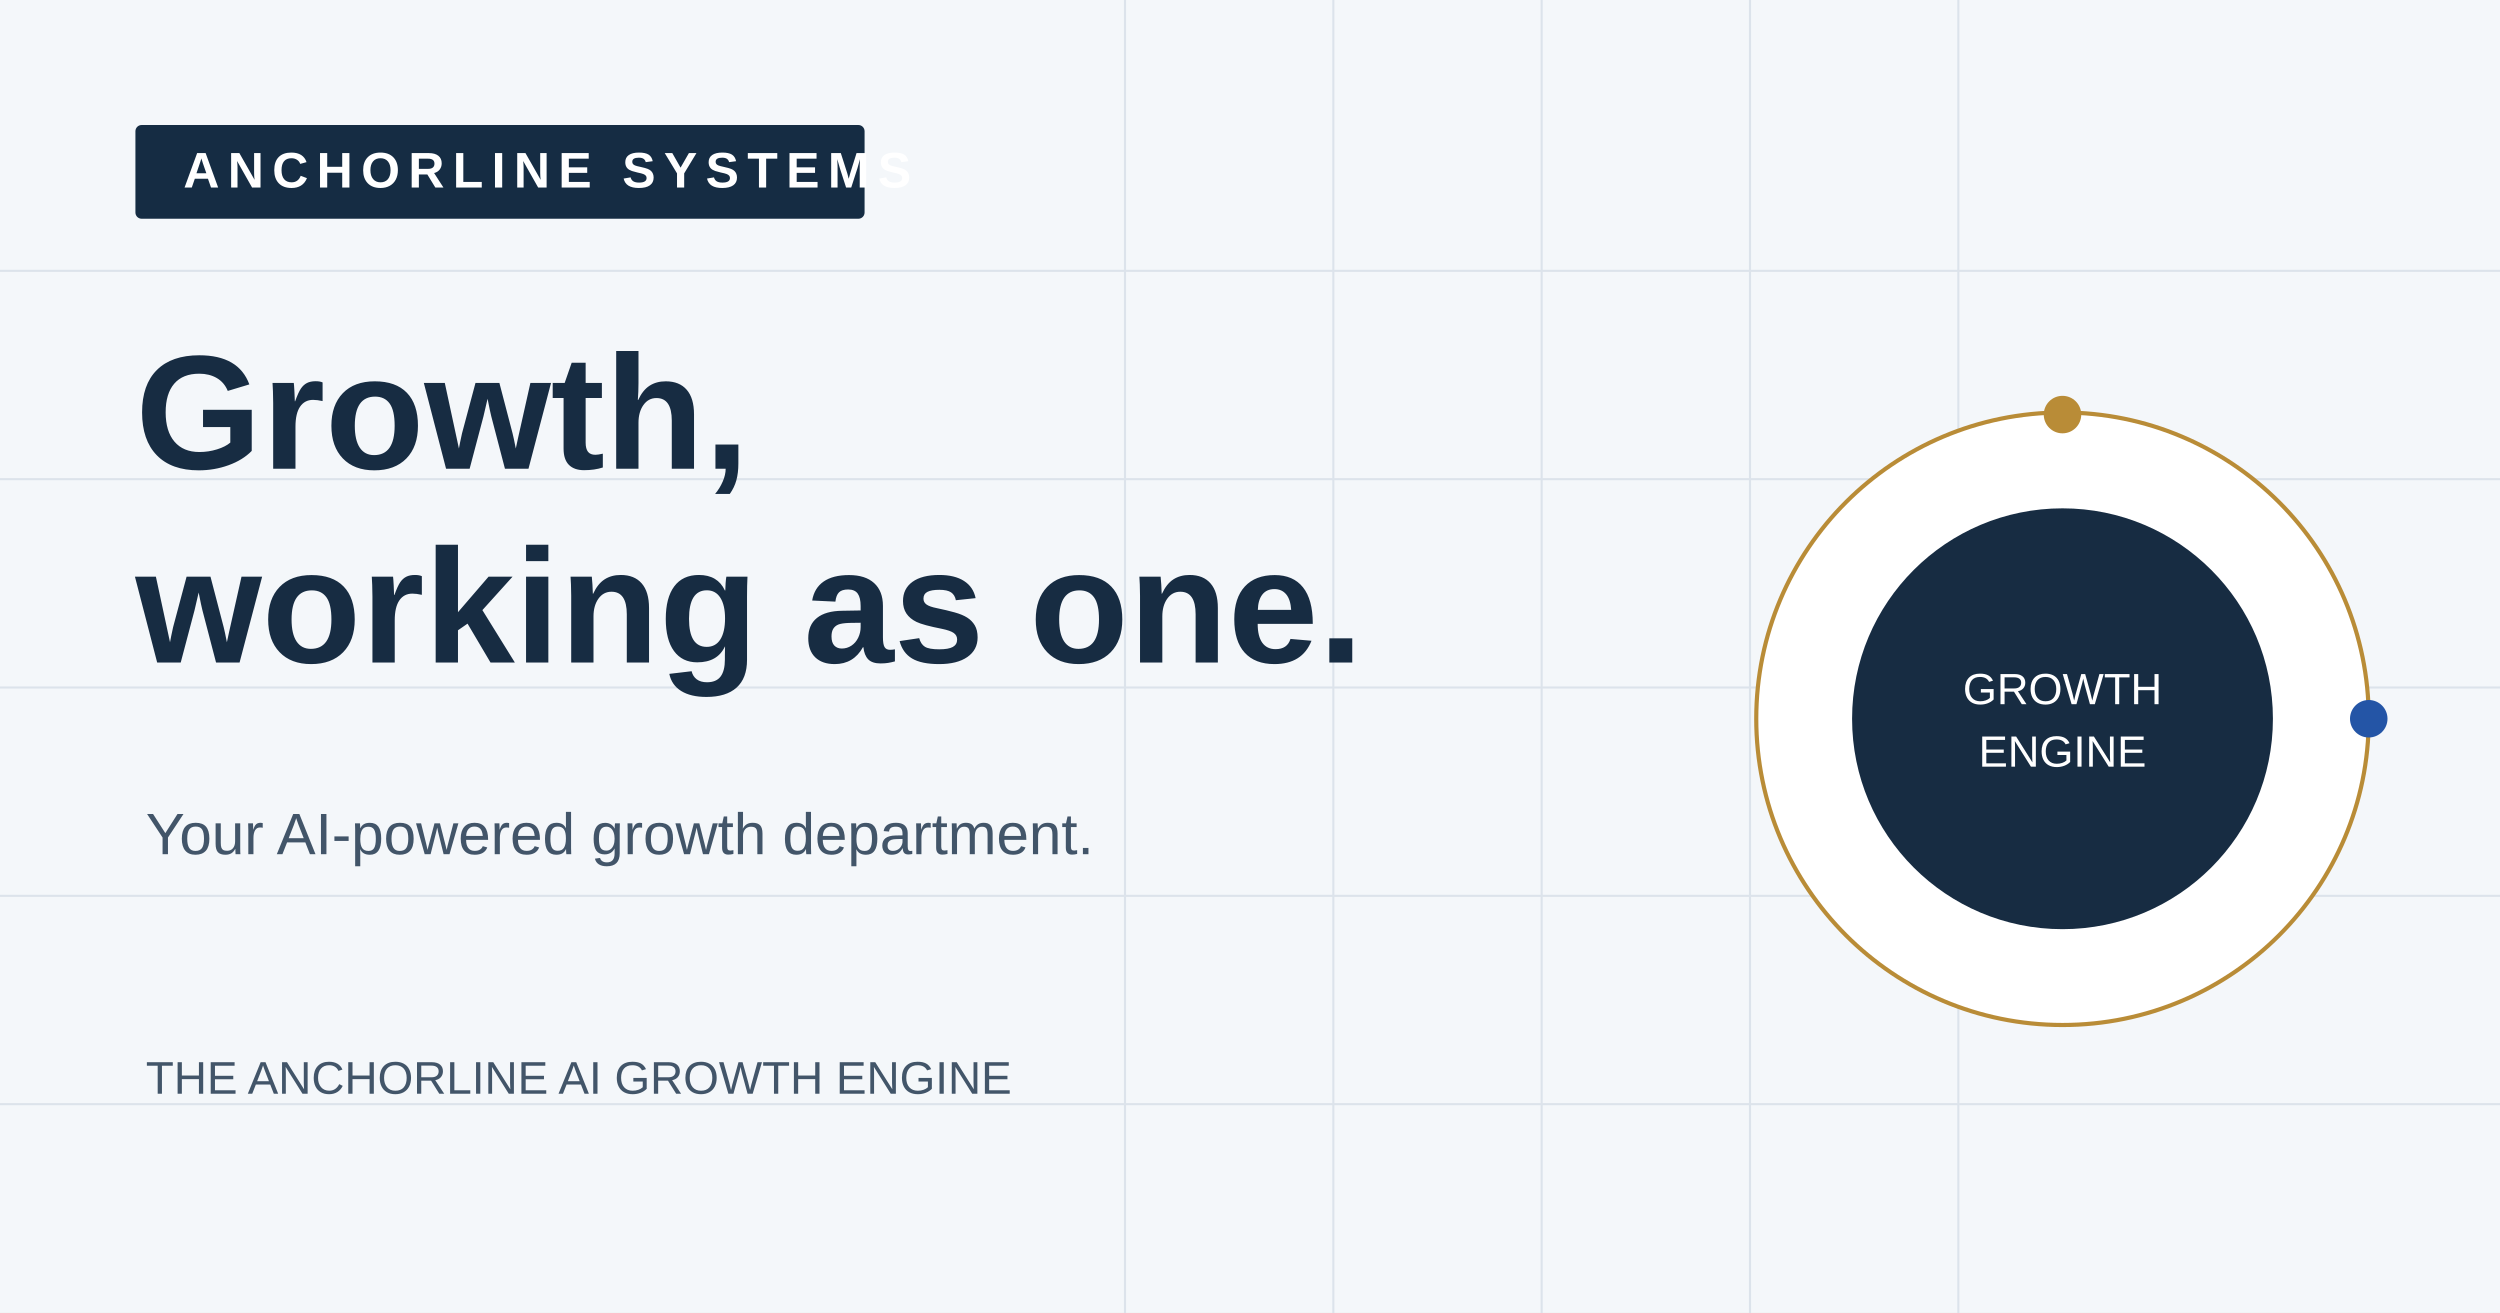
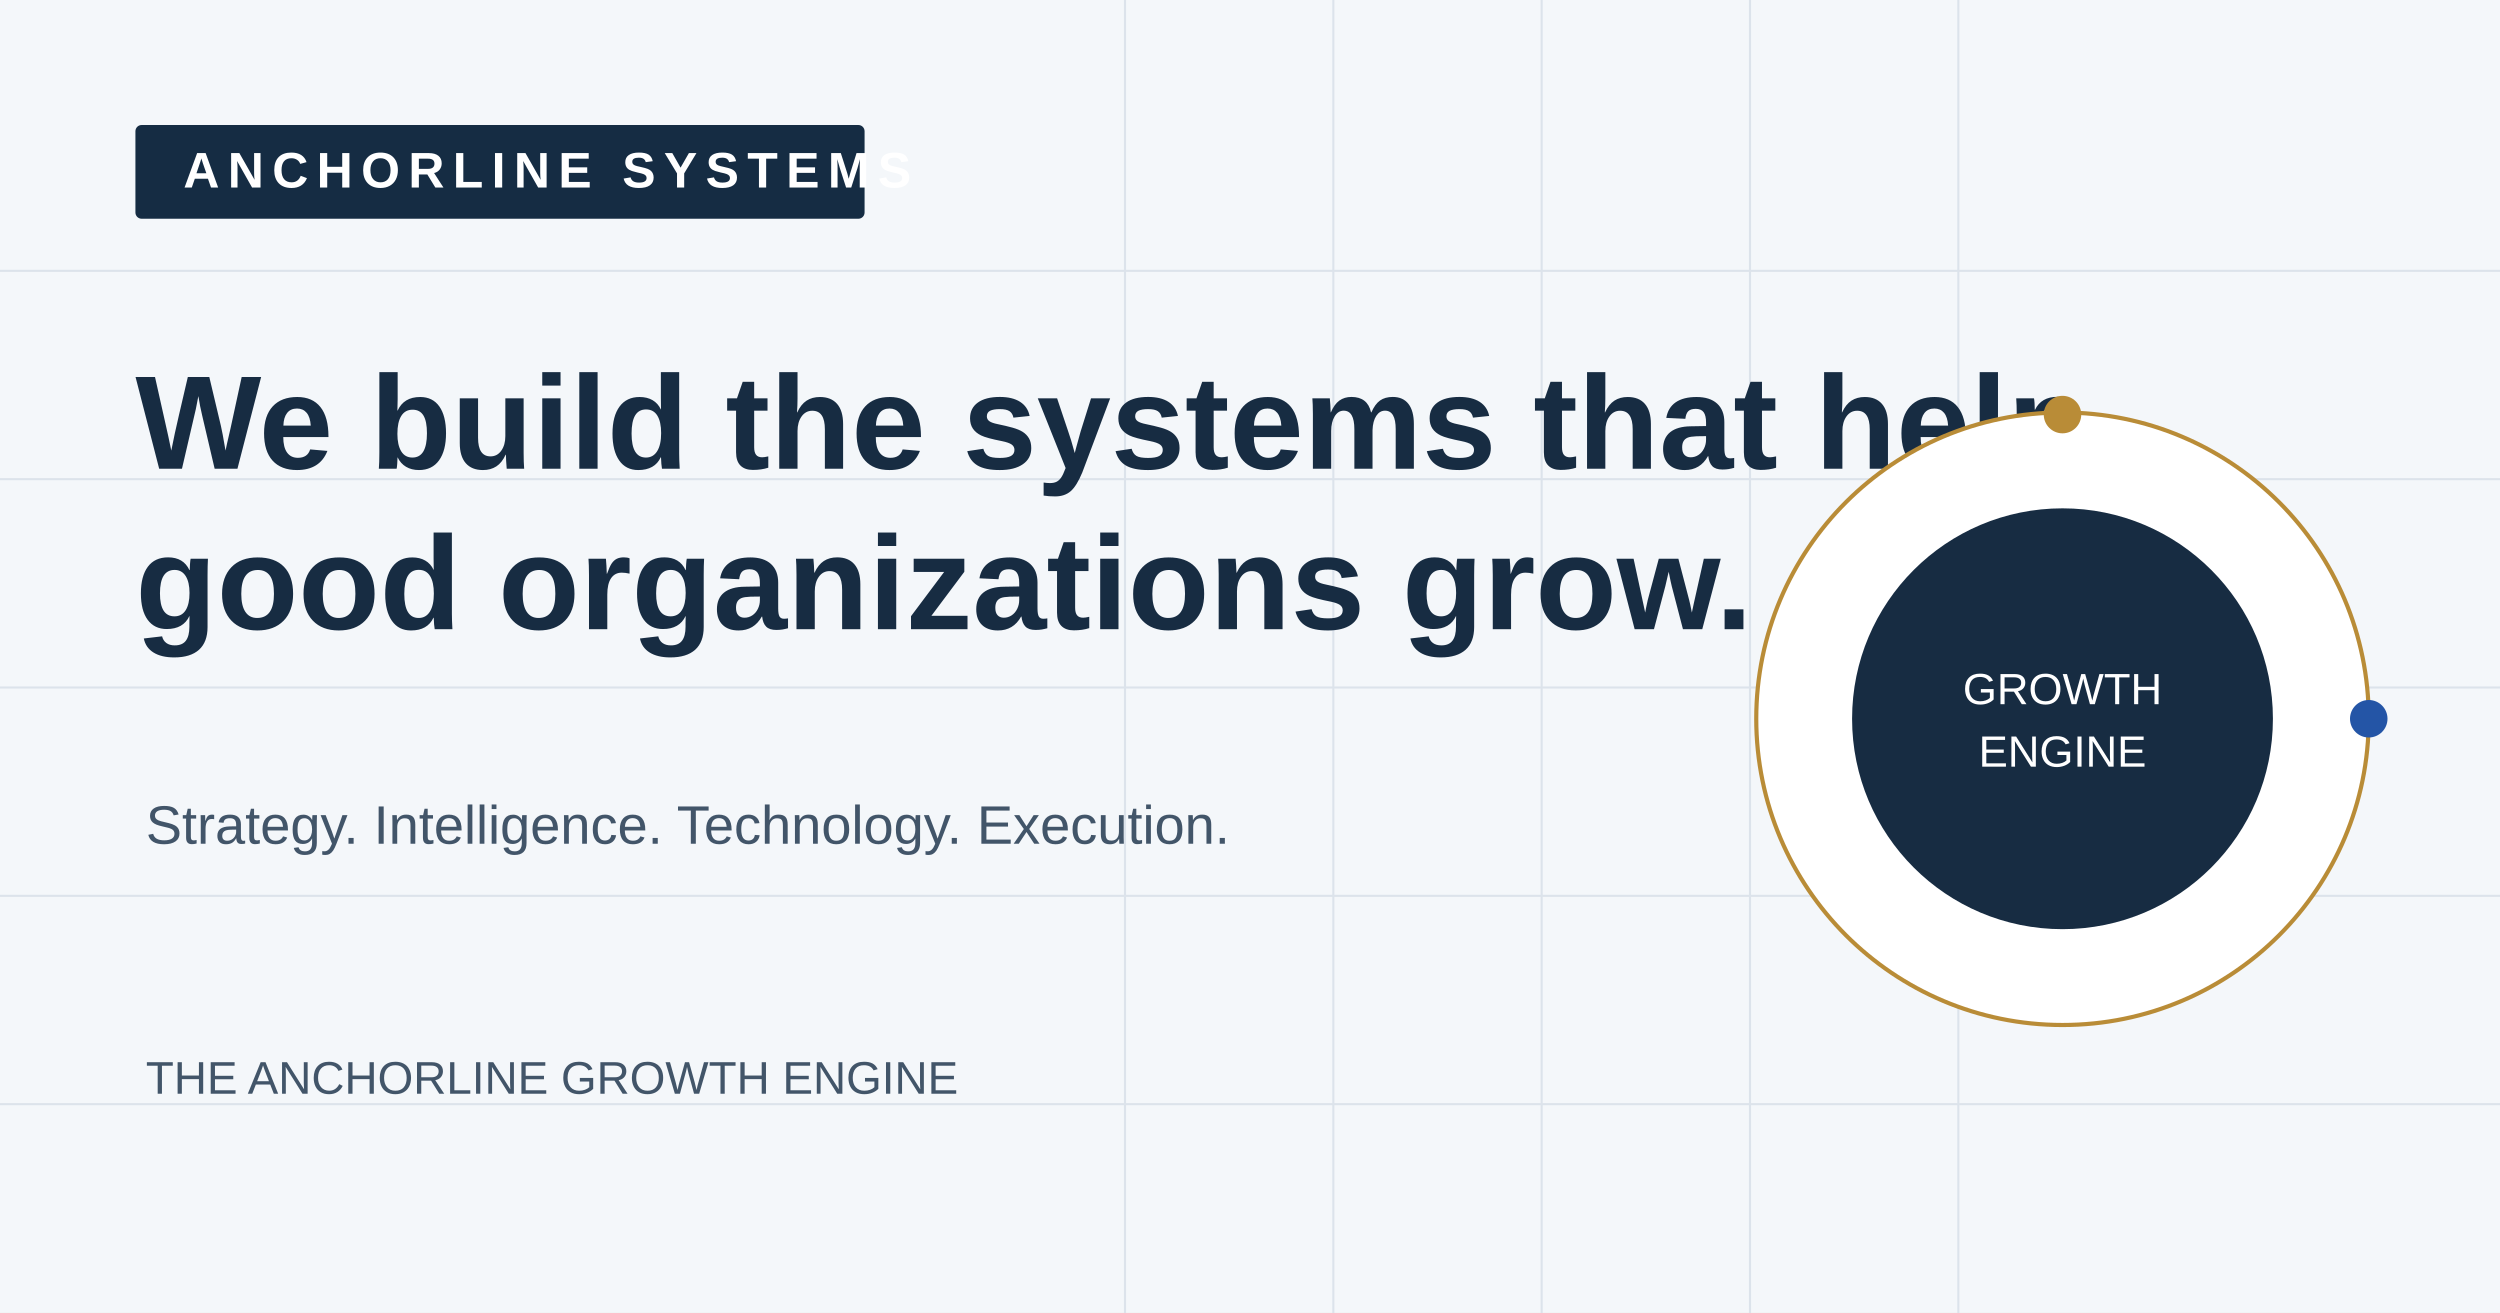
<svg xmlns="http://www.w3.org/2000/svg" width="1200" height="630" viewBox="0 0 1200 630">
  <rect width="1200" height="630" fill="#f4f7fa" />
  <path d="M840-50v700M740-50v700M940-50v700M640-50v700M540-50v700M0 130h1200M0 230h1200M0 330h1200M0 430h1200M0 530h1200" stroke="#dce3eb" />
  <rect x="65" y="60" width="350" height="45" rx="3" fill="#152c43" />
  <text x="88" y="90" font-family="Arial,sans-serif" font-weight="bold" font-size="24" letter-spacing="4" fill="white">ANCHORLINE SYSTEMS</text>
-   <text x="65" y="225" font-family="Arial,sans-serif" font-weight="bold" font-size="78" fill="#172c42">Growth,</text>
-   <text x="65" y="318" font-family="Arial,sans-serif" font-weight="bold" font-size="78" fill="#172c42">working as one.</text>
-   <text x="70" y="410" font-family="Arial,sans-serif" font-size="28" fill="#425569">Your AI-powered growth department.</text>
-   <text x="70" y="525" font-family="Arial,sans-serif" font-size="22" fill="#425569">THE ANCHORLINE AI GROWTH ENGINE</text>
+   <text x="65" y="225" font-family="Arial,sans-serif" font-weight="bold" font-size="64" fill="#172c42">We build the systems that help</text>
+   <text x="65" y="302" font-family="Arial,sans-serif" font-weight="bold" font-size="64" fill="#172c42">good organizations grow.</text>
+   <text x="70" y="405" font-family="Arial,sans-serif" font-size="26" fill="#425569">Strategy. Intelligence. Technology. Execution.</text>
+   <text x="70" y="525" font-family="Arial,sans-serif" font-size="22" fill="#425569">THE ANCHORLINE GROWTH ENGINE</text>
  <circle cx="990" cy="345" r="147" fill="white" stroke="#b98c37" stroke-width="2" />
  <circle cx="990" cy="345" r="101" fill="#172c42" />
  <text x="990" y="338" text-anchor="middle" font-family="Arial,sans-serif" font-size="21" fill="white">GROWTH</text>
  <text x="990" y="368" text-anchor="middle" font-family="Arial,sans-serif" font-size="21" fill="white">ENGINE</text>
  <circle cx="990" cy="199" r="9" fill="#b98c37" />
  <circle cx="1137" cy="345" r="9" fill="#2455a6" />
</svg>
